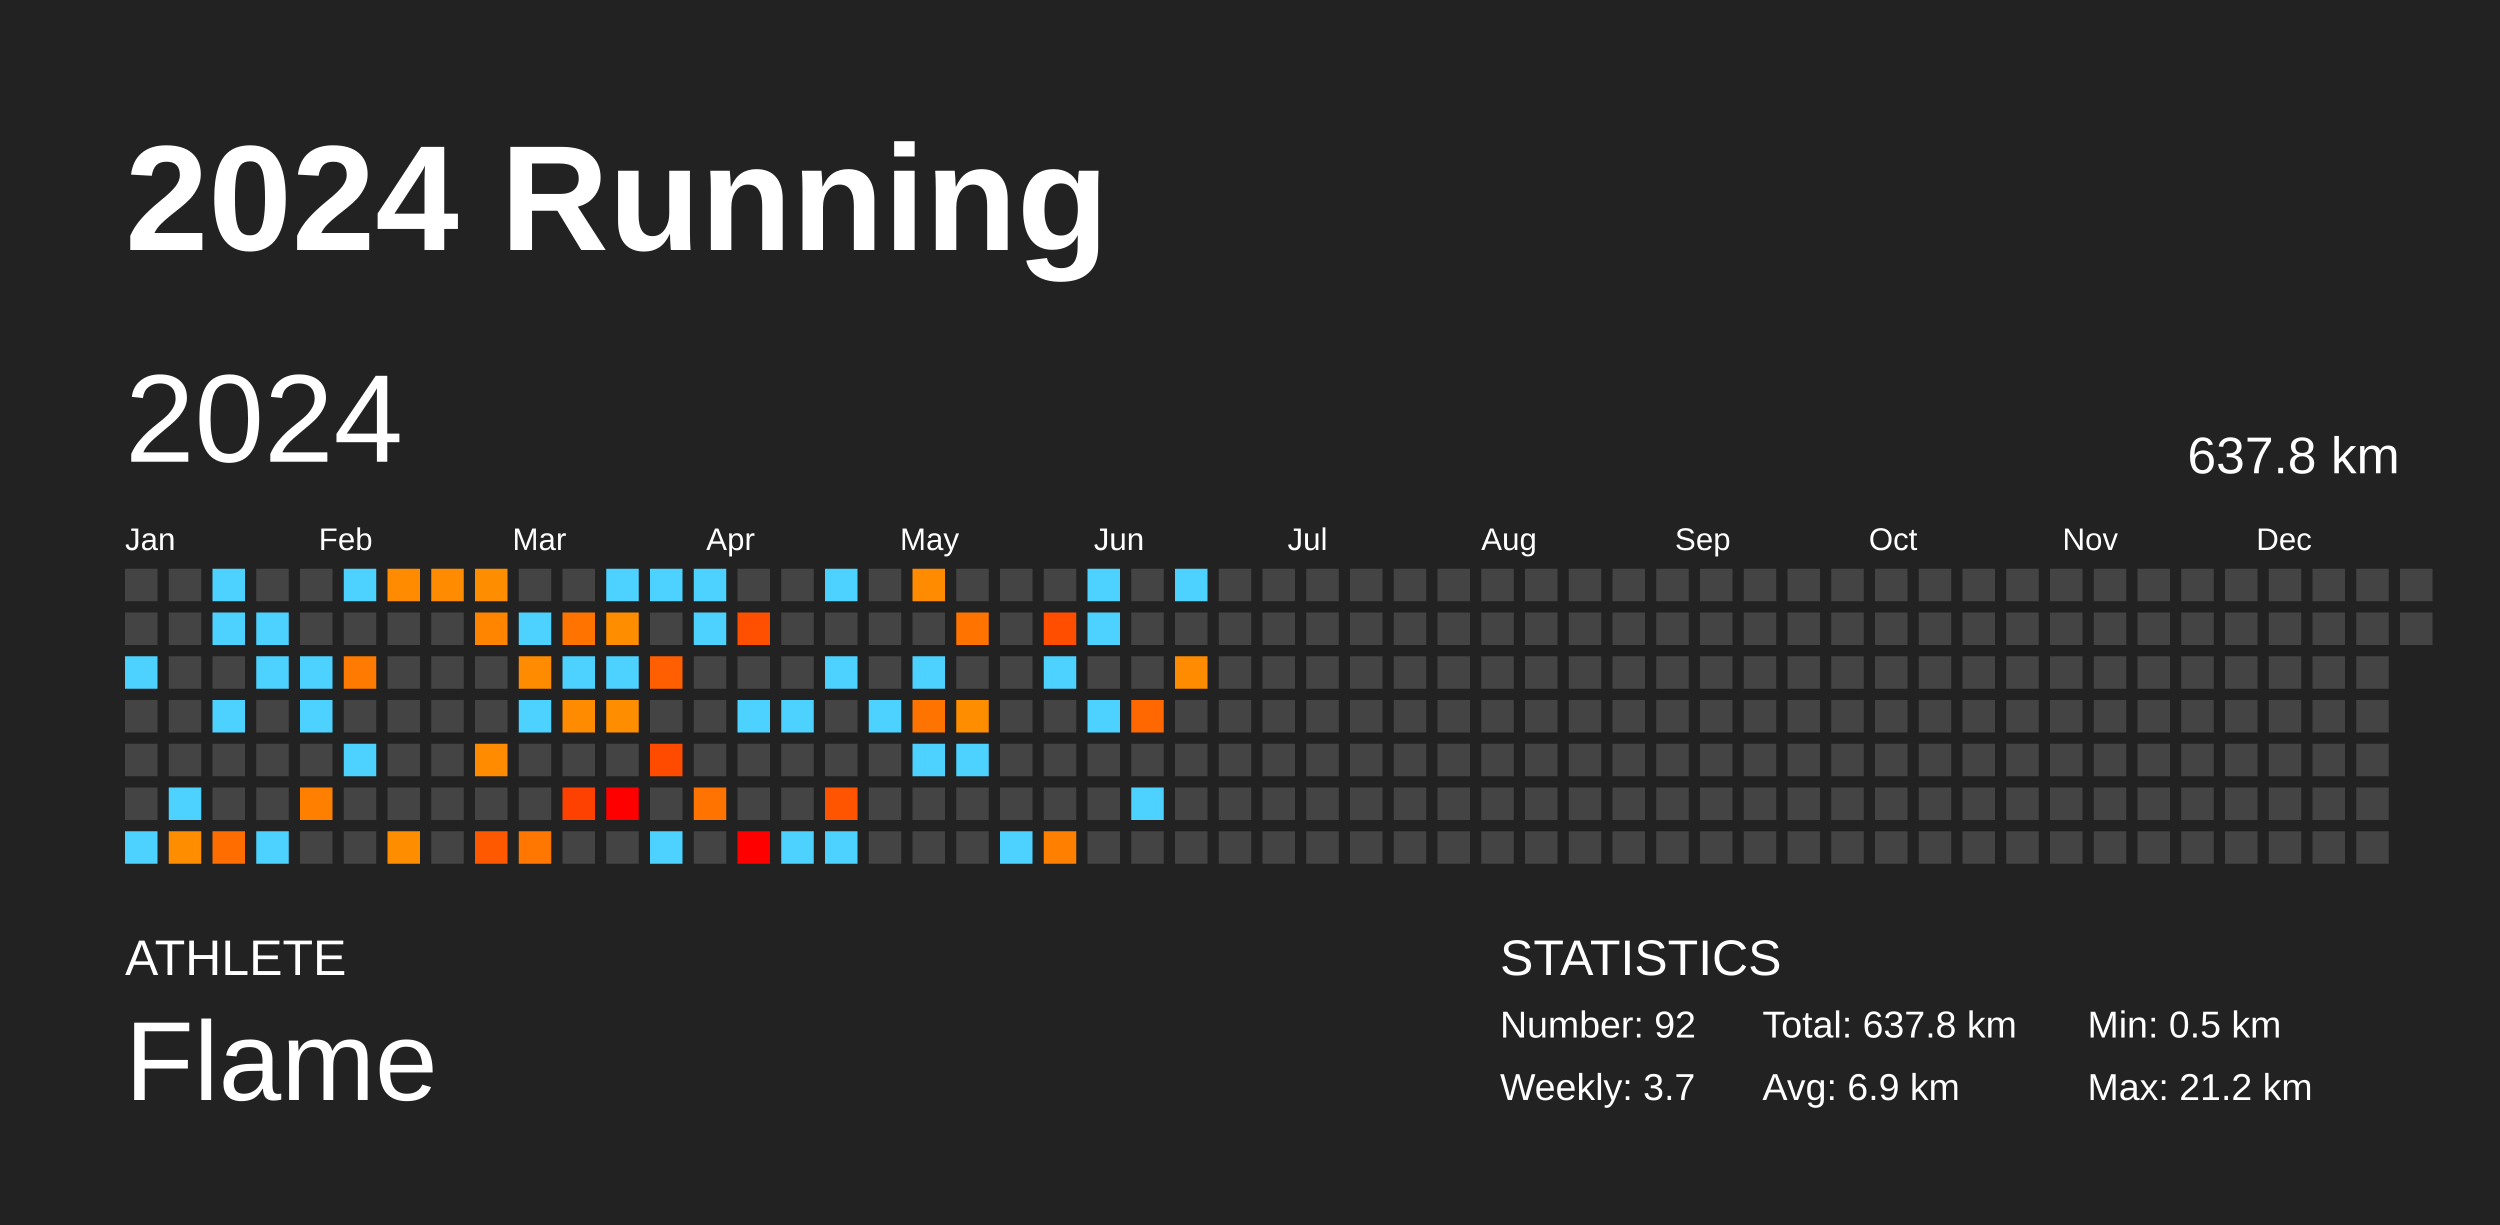
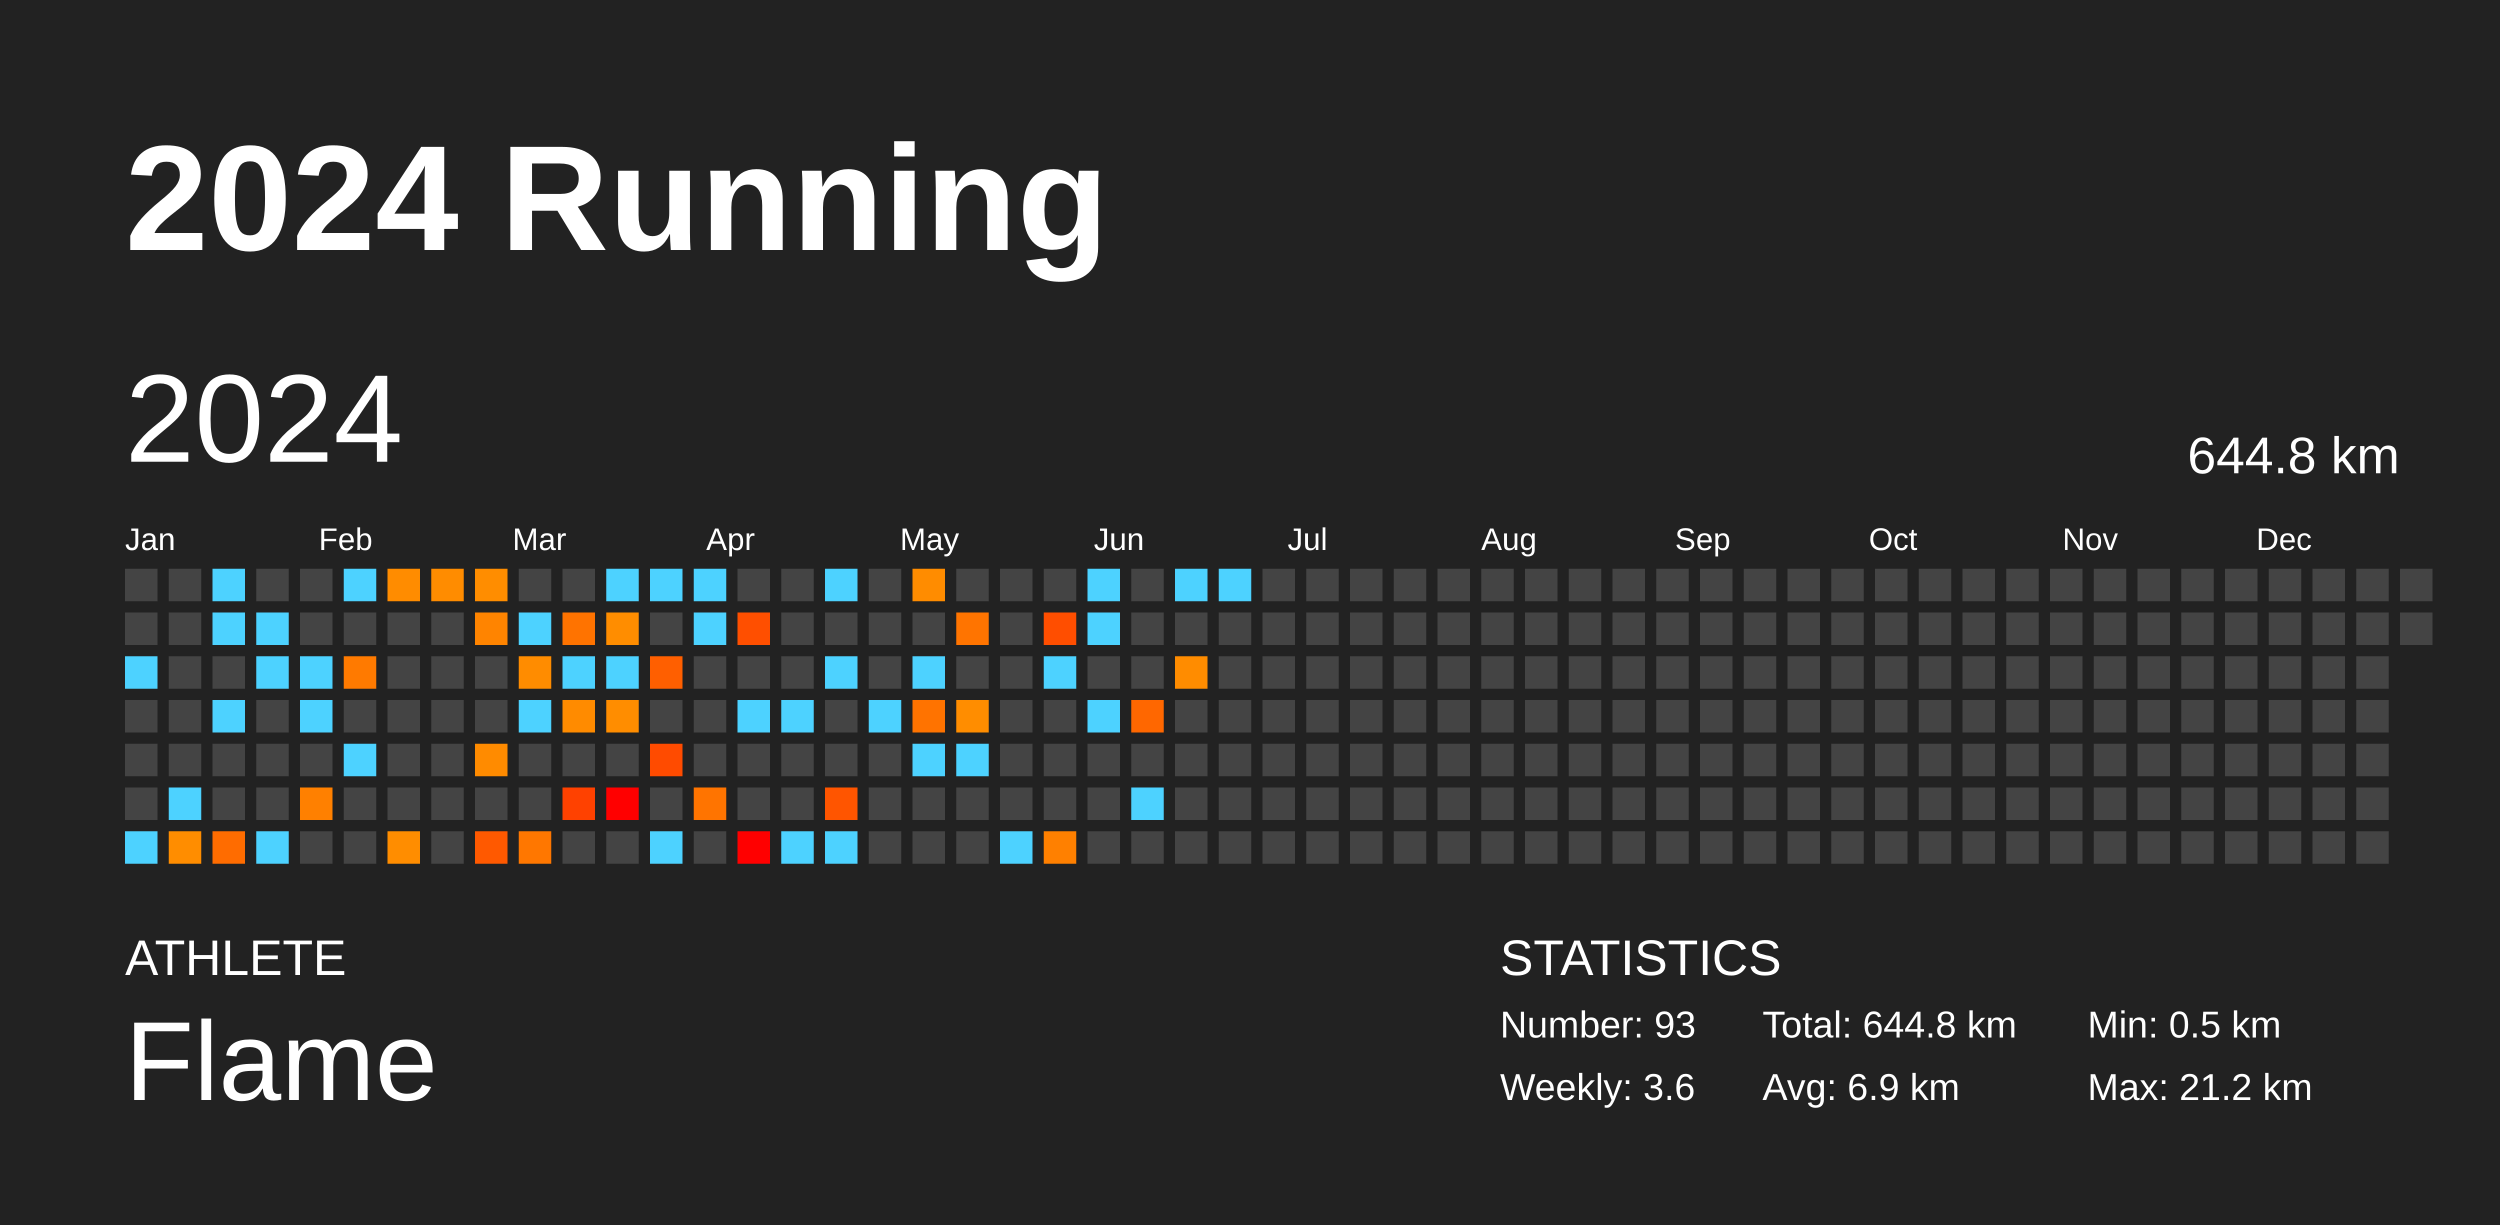
<svg xmlns="http://www.w3.org/2000/svg" baseProfile="full" height="98mm" version="1.1" viewBox="0,0,200,98" width="200mm">
  <defs />
  <rect fill="#222222" height="98" width="200" x="0" y="0" />
  <text fill="#FFFFFF" style="font-size:12px; font-family:Arial; font-weight:bold;" x="10" y="20">2024 Running</text>
  <text fill="#FFFFFF" style="font-size:4px; font-family:Arial" x="10" y="78">ATHLETE</text>
  <text fill="#FFFFFF" style="font-size:9px; font-family:Arial" x="10" y="88">Flame</text>
  <text fill="#FFFFFF" style="font-size:4px; font-family:Arial" x="120" y="78">STATISTICS</text>
-   <text fill="#FFFFFF" style="font-size:3px; font-family:Arial" x="120" y="83">Number: 92</text>
-   <text fill="#FFFFFF" style="font-size:3px; font-family:Arial" x="120" y="88">Weekly: 3.7</text>
-   <text fill="#FFFFFF" style="font-size:3px; font-family:Arial" x="141" y="83">Total: 637.8 km</text>
+   <text fill="#FFFFFF" style="font-size:3px; font-family:Arial" x="120" y="83">Number: 93</text>
+   <text fill="#FFFFFF" style="font-size:3px; font-family:Arial" x="120" y="88">Weekly: 3.6</text>
+   <text fill="#FFFFFF" style="font-size:3px; font-family:Arial" x="141" y="83">Total: 644.8 km</text>
  <text fill="#FFFFFF" style="font-size:3px; font-family:Arial" x="141" y="88">Avg: 6.9 km</text>
  <text fill="#FFFFFF" style="font-size:3px; font-family:Arial" x="167" y="83">Min: 0.5 km</text>
  <text fill="#FFFFFF" style="font-size:3px; font-family:Arial" x="167" y="88">Max: 21.2 km</text>
  <text dominant-baseline="hanging" fill="#FFFFFF" style="font-size:10.0px; font-family:Arial;" x="10" y="30">2024</text>
-   <text dominant-baseline="hanging" fill="#FFFFFF" style="font-size:4.125px; font-family:Arial;" x="175" y="35">637.8 km</text>
+   <text dominant-baseline="hanging" fill="#FFFFFF" style="font-size:4.125px; font-family:Arial;" x="175" y="35">644.8 km</text>
  <text fill="#FFFFFF" style="font-size:2.5px; font-family:Arial" x="10.0" y="44">Jan</text>
  <text fill="#FFFFFF" style="font-size:2.5px; font-family:Arial" x="25.5" y="44">Feb</text>
  <text fill="#FFFFFF" style="font-size:2.5px; font-family:Arial" x="41.0" y="44">Mar</text>
  <text fill="#FFFFFF" style="font-size:2.5px; font-family:Arial" x="56.5" y="44">Apr</text>
  <text fill="#FFFFFF" style="font-size:2.5px; font-family:Arial" x="72.0" y="44">May</text>
  <text fill="#FFFFFF" style="font-size:2.5px; font-family:Arial" x="87.5" y="44">Jun</text>
  <text fill="#FFFFFF" style="font-size:2.5px; font-family:Arial" x="103.0" y="44">Jul</text>
  <text fill="#FFFFFF" style="font-size:2.5px; font-family:Arial" x="118.5" y="44">Aug</text>
  <text fill="#FFFFFF" style="font-size:2.5px; font-family:Arial" x="134.0" y="44">Sep</text>
  <text fill="#FFFFFF" style="font-size:2.5px; font-family:Arial" x="149.5" y="44">Oct</text>
  <text fill="#FFFFFF" style="font-size:2.5px; font-family:Arial" x="165.0" y="44">Nov</text>
  <text fill="#FFFFFF" style="font-size:2.5px; font-family:Arial" x="180.5" y="44">Dec</text>
  <rect fill="#444444" height="2.6" width="2.6" x="10.0" y="45.5" />
  <rect fill="#444444" height="2.6" width="2.6" x="10.0" y="49.0" />
  <rect fill="#4dd2ff" height="2.6" width="2.6" x="10.0" y="52.5" />
  <rect fill="#444444" height="2.6" width="2.6" x="10.0" y="56.0" />
  <rect fill="#444444" height="2.6" width="2.6" x="10.0" y="59.5" />
  <rect fill="#444444" height="2.6" width="2.6" x="10.0" y="63.0" />
  <rect fill="#4dd2ff" height="2.6" width="2.6" x="10.0" y="66.5" />
  <rect fill="#444444" height="2.6" width="2.6" x="13.5" y="45.5" />
  <rect fill="#444444" height="2.6" width="2.6" x="13.5" y="49.0" />
  <rect fill="#444444" height="2.6" width="2.6" x="13.5" y="52.5" />
  <rect fill="#444444" height="2.6" width="2.6" x="13.5" y="56.0" />
  <rect fill="#444444" height="2.6" width="2.6" x="13.5" y="59.5" />
  <rect fill="#4dd2ff" height="2.6" width="2.6" x="13.5" y="63.0" />
  <rect fill="#ff8d00" height="2.6" width="2.6" x="13.5" y="66.5" />
  <rect fill="#4dd2ff" height="2.6" width="2.6" x="17.0" y="45.5" />
  <rect fill="#4dd2ff" height="2.6" width="2.6" x="17.0" y="49.0" />
  <rect fill="#444444" height="2.6" width="2.6" x="17.0" y="52.5" />
  <rect fill="#4dd2ff" height="2.6" width="2.6" x="17.0" y="56.0" />
  <rect fill="#444444" height="2.6" width="2.6" x="17.0" y="59.5" />
  <rect fill="#444444" height="2.6" width="2.6" x="17.0" y="63.0" />
  <rect fill="#ff6c00" height="2.6" width="2.6" x="17.0" y="66.5" />
  <rect fill="#444444" height="2.6" width="2.6" x="20.5" y="45.5" />
  <rect fill="#4dd2ff" height="2.6" width="2.6" x="20.5" y="49.0" />
  <rect fill="#4dd2ff" height="2.6" width="2.6" x="20.5" y="52.5" />
  <rect fill="#444444" height="2.6" width="2.6" x="20.5" y="56.0" />
  <rect fill="#444444" height="2.6" width="2.6" x="20.5" y="59.5" />
  <rect fill="#444444" height="2.6" width="2.6" x="20.5" y="63.0" />
  <rect fill="#4dd2ff" height="2.6" width="2.6" x="20.5" y="66.5" />
  <rect fill="#444444" height="2.6" width="2.6" x="24.0" y="45.5" />
  <rect fill="#444444" height="2.6" width="2.6" x="24.0" y="49.0" />
  <rect fill="#4dd2ff" height="2.6" width="2.6" x="24.0" y="52.5" />
  <rect fill="#4dd2ff" height="2.6" width="2.6" x="24.0" y="56.0" />
  <rect fill="#444444" height="2.6" width="2.6" x="24.0" y="59.5" />
  <rect fill="#ff8000" height="2.6" width="2.6" x="24.0" y="63.0" />
  <rect fill="#444444" height="2.6" width="2.6" x="24.0" y="66.5" />
  <rect fill="#4dd2ff" height="2.6" width="2.6" x="27.5" y="45.5" />
  <rect fill="#444444" height="2.6" width="2.6" x="27.5" y="49.0" />
  <rect fill="#ff7a00" height="2.6" width="2.6" x="27.5" y="52.5" />
  <rect fill="#444444" height="2.6" width="2.6" x="27.5" y="56.0" />
  <rect fill="#4dd2ff" height="2.6" width="2.6" x="27.5" y="59.5" />
  <rect fill="#444444" height="2.6" width="2.6" x="27.5" y="63.0" />
  <rect fill="#444444" height="2.6" width="2.6" x="27.5" y="66.5" />
  <rect fill="#ff8c00" height="2.6" width="2.6" x="31.0" y="45.5" />
  <rect fill="#444444" height="2.6" width="2.6" x="31.0" y="49.0" />
  <rect fill="#444444" height="2.6" width="2.6" x="31.0" y="52.5" />
  <rect fill="#444444" height="2.6" width="2.6" x="31.0" y="56.0" />
  <rect fill="#444444" height="2.6" width="2.6" x="31.0" y="59.5" />
  <rect fill="#444444" height="2.6" width="2.6" x="31.0" y="63.0" />
  <rect fill="#ff8d00" height="2.6" width="2.6" x="31.0" y="66.5" />
  <rect fill="#ff8c00" height="2.6" width="2.6" x="34.5" y="45.5" />
  <rect fill="#444444" height="2.6" width="2.6" x="34.5" y="49.0" />
  <rect fill="#444444" height="2.6" width="2.6" x="34.5" y="52.5" />
  <rect fill="#444444" height="2.6" width="2.6" x="34.5" y="56.0" />
  <rect fill="#444444" height="2.6" width="2.6" x="34.5" y="59.5" />
  <rect fill="#444444" height="2.6" width="2.6" x="34.5" y="63.0" />
  <rect fill="#444444" height="2.6" width="2.6" x="34.5" y="66.5" />
  <rect fill="#ff8d00" height="2.6" width="2.6" x="38.0" y="45.5" />
  <rect fill="#ff8400" height="2.6" width="2.6" x="38.0" y="49.0" />
  <rect fill="#444444" height="2.6" width="2.6" x="38.0" y="52.5" />
  <rect fill="#444444" height="2.6" width="2.6" x="38.0" y="56.0" />
  <rect fill="#ff8b00" height="2.6" width="2.6" x="38.0" y="59.5" />
  <rect fill="#444444" height="2.6" width="2.6" x="38.0" y="63.0" />
  <rect fill="#ff5900" height="2.6" width="2.6" x="38.0" y="66.5" />
  <rect fill="#444444" height="2.6" width="2.6" x="41.5" y="45.5" />
  <rect fill="#4dd2ff" height="2.6" width="2.6" x="41.5" y="49.0" />
  <rect fill="#ff8c00" height="2.6" width="2.6" x="41.5" y="52.5" />
  <rect fill="#4dd2ff" height="2.6" width="2.6" x="41.5" y="56.0" />
  <rect fill="#444444" height="2.6" width="2.6" x="41.5" y="59.5" />
  <rect fill="#444444" height="2.6" width="2.6" x="41.5" y="63.0" />
  <rect fill="#ff7700" height="2.6" width="2.6" x="41.5" y="66.5" />
  <rect fill="#444444" height="2.6" width="2.6" x="45.0" y="45.5" />
  <rect fill="#ff7300" height="2.6" width="2.6" x="45.0" y="49.0" />
  <rect fill="#4dd2ff" height="2.6" width="2.6" x="45.0" y="52.5" />
  <rect fill="#ff8b00" height="2.6" width="2.6" x="45.0" y="56.0" />
  <rect fill="#444444" height="2.6" width="2.6" x="45.0" y="59.5" />
  <rect fill="#ff4100" height="2.6" width="2.6" x="45.0" y="63.0" />
  <rect fill="#444444" height="2.6" width="2.6" x="45.0" y="66.5" />
  <rect fill="#4dd2ff" height="2.6" width="2.6" x="48.5" y="45.5" />
  <rect fill="#ff8d00" height="2.6" width="2.6" x="48.5" y="49.0" />
  <rect fill="#4dd2ff" height="2.6" width="2.6" x="48.5" y="52.5" />
  <rect fill="#ff8d00" height="2.6" width="2.6" x="48.5" y="56.0" />
  <rect fill="#444444" height="2.6" width="2.6" x="48.5" y="59.5" />
  <rect fill="red" height="2.6" width="2.6" x="48.5" y="63.0" />
  <rect fill="#444444" height="2.6" width="2.6" x="48.5" y="66.5" />
  <rect fill="#4dd2ff" height="2.6" width="2.6" x="52.0" y="45.5" />
  <rect fill="#444444" height="2.6" width="2.6" x="52.0" y="49.0" />
  <rect fill="#ff5f00" height="2.6" width="2.6" x="52.0" y="52.5" />
  <rect fill="#444444" height="2.6" width="2.6" x="52.0" y="56.0" />
  <rect fill="#ff4b00" height="2.6" width="2.6" x="52.0" y="59.5" />
  <rect fill="#444444" height="2.6" width="2.6" x="52.0" y="63.0" />
  <rect fill="#4dd2ff" height="2.6" width="2.6" x="52.0" y="66.5" />
  <rect fill="#4dd2ff" height="2.6" width="2.6" x="55.5" y="45.5" />
  <rect fill="#4dd2ff" height="2.6" width="2.6" x="55.5" y="49.0" />
  <rect fill="#444444" height="2.6" width="2.6" x="55.5" y="52.5" />
  <rect fill="#444444" height="2.6" width="2.6" x="55.5" y="56.0" />
  <rect fill="#444444" height="2.6" width="2.6" x="55.5" y="59.5" />
  <rect fill="#ff7400" height="2.6" width="2.6" x="55.5" y="63.0" />
  <rect fill="#444444" height="2.6" width="2.6" x="55.5" y="66.5" />
  <rect fill="#444444" height="2.6" width="2.6" x="59.0" y="45.5" />
  <rect fill="#ff4f00" height="2.6" width="2.6" x="59.0" y="49.0" />
  <rect fill="#444444" height="2.6" width="2.6" x="59.0" y="52.5" />
  <rect fill="#4dd2ff" height="2.6" width="2.6" x="59.0" y="56.0" />
  <rect fill="#444444" height="2.6" width="2.6" x="59.0" y="59.5" />
  <rect fill="#444444" height="2.6" width="2.6" x="59.0" y="63.0" />
  <rect fill="red" height="2.6" width="2.6" x="59.0" y="66.5" />
  <rect fill="#444444" height="2.6" width="2.6" x="62.5" y="45.5" />
  <rect fill="#444444" height="2.6" width="2.6" x="62.5" y="49.0" />
  <rect fill="#444444" height="2.6" width="2.6" x="62.5" y="52.5" />
  <rect fill="#4dd2ff" height="2.6" width="2.6" x="62.5" y="56.0" />
  <rect fill="#444444" height="2.6" width="2.6" x="62.5" y="59.5" />
  <rect fill="#444444" height="2.6" width="2.6" x="62.5" y="63.0" />
  <rect fill="#4dd2ff" height="2.6" width="2.6" x="62.5" y="66.5" />
  <rect fill="#4dd2ff" height="2.6" width="2.6" x="66.0" y="45.5" />
  <rect fill="#444444" height="2.6" width="2.6" x="66.0" y="49.0" />
  <rect fill="#4dd2ff" height="2.6" width="2.6" x="66.0" y="52.5" />
  <rect fill="#444444" height="2.6" width="2.6" x="66.0" y="56.0" />
  <rect fill="#444444" height="2.6" width="2.6" x="66.0" y="59.5" />
  <rect fill="#ff5500" height="2.6" width="2.6" x="66.0" y="63.0" />
  <rect fill="#4dd2ff" height="2.6" width="2.6" x="66.0" y="66.5" />
  <rect fill="#444444" height="2.6" width="2.6" x="69.5" y="45.5" />
  <rect fill="#444444" height="2.6" width="2.6" x="69.5" y="49.0" />
  <rect fill="#444444" height="2.6" width="2.6" x="69.5" y="52.5" />
  <rect fill="#4dd2ff" height="2.6" width="2.6" x="69.5" y="56.0" />
  <rect fill="#444444" height="2.6" width="2.6" x="69.5" y="59.5" />
  <rect fill="#444444" height="2.6" width="2.6" x="69.5" y="63.0" />
  <rect fill="#444444" height="2.6" width="2.6" x="69.5" y="66.5" />
  <rect fill="#ff8c00" height="2.6" width="2.6" x="73.0" y="45.5" />
  <rect fill="#444444" height="2.6" width="2.6" x="73.0" y="49.0" />
  <rect fill="#4dd2ff" height="2.6" width="2.6" x="73.0" y="52.5" />
  <rect fill="#ff7300" height="2.6" width="2.6" x="73.0" y="56.0" />
  <rect fill="#4dd2ff" height="2.6" width="2.6" x="73.0" y="59.5" />
  <rect fill="#444444" height="2.6" width="2.6" x="73.0" y="63.0" />
  <rect fill="#444444" height="2.6" width="2.6" x="73.0" y="66.5" />
  <rect fill="#444444" height="2.6" width="2.6" x="76.5" y="45.5" />
  <rect fill="#ff7400" height="2.6" width="2.6" x="76.5" y="49.0" />
  <rect fill="#444444" height="2.6" width="2.6" x="76.5" y="52.5" />
  <rect fill="#ff8d00" height="2.6" width="2.6" x="76.5" y="56.0" />
  <rect fill="#4dd2ff" height="2.6" width="2.6" x="76.5" y="59.5" />
  <rect fill="#444444" height="2.6" width="2.6" x="76.5" y="63.0" />
  <rect fill="#444444" height="2.6" width="2.6" x="76.5" y="66.5" />
  <rect fill="#444444" height="2.6" width="2.6" x="80.0" y="45.5" />
  <rect fill="#444444" height="2.6" width="2.6" x="80.0" y="49.0" />
  <rect fill="#444444" height="2.6" width="2.6" x="80.0" y="52.5" />
  <rect fill="#444444" height="2.6" width="2.6" x="80.0" y="56.0" />
  <rect fill="#444444" height="2.6" width="2.6" x="80.0" y="59.5" />
  <rect fill="#444444" height="2.6" width="2.6" x="80.0" y="63.0" />
  <rect fill="#4dd2ff" height="2.6" width="2.6" x="80.0" y="66.5" />
  <rect fill="#444444" height="2.6" width="2.6" x="83.5" y="45.5" />
  <rect fill="#ff4e00" height="2.6" width="2.6" x="83.5" y="49.0" />
  <rect fill="#4dd2ff" height="2.6" width="2.6" x="83.5" y="52.5" />
  <rect fill="#444444" height="2.6" width="2.6" x="83.5" y="56.0" />
  <rect fill="#444444" height="2.6" width="2.6" x="83.5" y="59.5" />
  <rect fill="#444444" height="2.6" width="2.6" x="83.5" y="63.0" />
  <rect fill="#ff8000" height="2.6" width="2.6" x="83.5" y="66.5" />
  <rect fill="#4dd2ff" height="2.6" width="2.6" x="87.0" y="45.5" />
  <rect fill="#4dd2ff" height="2.6" width="2.6" x="87.0" y="49.0" />
  <rect fill="#444444" height="2.6" width="2.6" x="87.0" y="52.5" />
  <rect fill="#4dd2ff" height="2.6" width="2.6" x="87.0" y="56.0" />
  <rect fill="#444444" height="2.6" width="2.6" x="87.0" y="59.5" />
  <rect fill="#444444" height="2.6" width="2.6" x="87.0" y="63.0" />
  <rect fill="#444444" height="2.6" width="2.6" x="87.0" y="66.5" />
  <rect fill="#444444" height="2.6" width="2.6" x="90.5" y="45.5" />
  <rect fill="#444444" height="2.6" width="2.6" x="90.5" y="49.0" />
  <rect fill="#444444" height="2.6" width="2.6" x="90.5" y="52.5" />
  <rect fill="#ff6700" height="2.6" width="2.6" x="90.5" y="56.0" />
  <rect fill="#444444" height="2.6" width="2.6" x="90.5" y="59.5" />
  <rect fill="#4dd2ff" height="2.6" width="2.6" x="90.5" y="63.0" />
  <rect fill="#444444" height="2.6" width="2.6" x="90.5" y="66.5" />
  <rect fill="#4dd2ff" height="2.6" width="2.6" x="94.0" y="45.5" />
  <rect fill="#444444" height="2.6" width="2.6" x="94.0" y="49.0" />
  <rect fill="#ff8c00" height="2.6" width="2.6" x="94.0" y="52.5" />
  <rect fill="#444444" height="2.6" width="2.6" x="94.0" y="56.0" />
  <rect fill="#444444" height="2.6" width="2.6" x="94.0" y="59.5" />
  <rect fill="#444444" height="2.6" width="2.6" x="94.0" y="63.0" />
  <rect fill="#444444" height="2.6" width="2.6" x="94.0" y="66.5" />
-   <rect fill="#444444" height="2.6" width="2.6" x="97.5" y="45.5" />
+   <rect fill="#4dd2ff" height="2.6" width="2.6" x="97.5" y="45.5" />
  <rect fill="#444444" height="2.6" width="2.6" x="97.5" y="49.0" />
  <rect fill="#444444" height="2.6" width="2.6" x="97.5" y="52.5" />
  <rect fill="#444444" height="2.6" width="2.6" x="97.5" y="56.0" />
  <rect fill="#444444" height="2.6" width="2.6" x="97.5" y="59.5" />
  <rect fill="#444444" height="2.6" width="2.6" x="97.5" y="63.0" />
  <rect fill="#444444" height="2.6" width="2.6" x="97.5" y="66.5" />
  <rect fill="#444444" height="2.6" width="2.6" x="101.0" y="45.5" />
  <rect fill="#444444" height="2.6" width="2.6" x="101.0" y="49.0" />
  <rect fill="#444444" height="2.6" width="2.6" x="101.0" y="52.5" />
  <rect fill="#444444" height="2.6" width="2.6" x="101.0" y="56.0" />
  <rect fill="#444444" height="2.6" width="2.6" x="101.0" y="59.5" />
  <rect fill="#444444" height="2.6" width="2.6" x="101.0" y="63.0" />
  <rect fill="#444444" height="2.6" width="2.6" x="101.0" y="66.5" />
  <rect fill="#444444" height="2.6" width="2.6" x="104.5" y="45.5" />
  <rect fill="#444444" height="2.6" width="2.6" x="104.5" y="49.0" />
  <rect fill="#444444" height="2.6" width="2.6" x="104.5" y="52.5" />
  <rect fill="#444444" height="2.6" width="2.6" x="104.5" y="56.0" />
  <rect fill="#444444" height="2.6" width="2.6" x="104.5" y="59.5" />
  <rect fill="#444444" height="2.6" width="2.6" x="104.5" y="63.0" />
  <rect fill="#444444" height="2.6" width="2.6" x="104.5" y="66.5" />
  <rect fill="#444444" height="2.6" width="2.6" x="108.0" y="45.5" />
  <rect fill="#444444" height="2.6" width="2.6" x="108.0" y="49.0" />
  <rect fill="#444444" height="2.6" width="2.6" x="108.0" y="52.5" />
  <rect fill="#444444" height="2.6" width="2.6" x="108.0" y="56.0" />
  <rect fill="#444444" height="2.6" width="2.6" x="108.0" y="59.5" />
  <rect fill="#444444" height="2.6" width="2.6" x="108.0" y="63.0" />
  <rect fill="#444444" height="2.6" width="2.6" x="108.0" y="66.5" />
  <rect fill="#444444" height="2.6" width="2.6" x="111.5" y="45.5" />
  <rect fill="#444444" height="2.6" width="2.6" x="111.5" y="49.0" />
  <rect fill="#444444" height="2.6" width="2.6" x="111.5" y="52.5" />
  <rect fill="#444444" height="2.6" width="2.6" x="111.5" y="56.0" />
  <rect fill="#444444" height="2.6" width="2.6" x="111.5" y="59.5" />
  <rect fill="#444444" height="2.6" width="2.6" x="111.5" y="63.0" />
  <rect fill="#444444" height="2.6" width="2.6" x="111.5" y="66.5" />
  <rect fill="#444444" height="2.6" width="2.6" x="115.0" y="45.5" />
  <rect fill="#444444" height="2.6" width="2.6" x="115.0" y="49.0" />
  <rect fill="#444444" height="2.6" width="2.6" x="115.0" y="52.5" />
  <rect fill="#444444" height="2.6" width="2.6" x="115.0" y="56.0" />
  <rect fill="#444444" height="2.6" width="2.6" x="115.0" y="59.5" />
  <rect fill="#444444" height="2.6" width="2.6" x="115.0" y="63.0" />
  <rect fill="#444444" height="2.6" width="2.6" x="115.0" y="66.5" />
  <rect fill="#444444" height="2.6" width="2.6" x="118.5" y="45.5" />
  <rect fill="#444444" height="2.6" width="2.6" x="118.5" y="49.0" />
  <rect fill="#444444" height="2.6" width="2.6" x="118.5" y="52.5" />
  <rect fill="#444444" height="2.6" width="2.6" x="118.5" y="56.0" />
  <rect fill="#444444" height="2.6" width="2.6" x="118.5" y="59.5" />
  <rect fill="#444444" height="2.6" width="2.6" x="118.5" y="63.0" />
  <rect fill="#444444" height="2.6" width="2.6" x="118.5" y="66.5" />
  <rect fill="#444444" height="2.6" width="2.6" x="122.0" y="45.5" />
  <rect fill="#444444" height="2.6" width="2.6" x="122.0" y="49.0" />
  <rect fill="#444444" height="2.6" width="2.6" x="122.0" y="52.5" />
  <rect fill="#444444" height="2.6" width="2.6" x="122.0" y="56.0" />
  <rect fill="#444444" height="2.6" width="2.6" x="122.0" y="59.5" />
  <rect fill="#444444" height="2.6" width="2.6" x="122.0" y="63.0" />
  <rect fill="#444444" height="2.6" width="2.6" x="122.0" y="66.5" />
  <rect fill="#444444" height="2.6" width="2.6" x="125.5" y="45.5" />
  <rect fill="#444444" height="2.6" width="2.6" x="125.5" y="49.0" />
  <rect fill="#444444" height="2.6" width="2.6" x="125.5" y="52.5" />
  <rect fill="#444444" height="2.6" width="2.6" x="125.5" y="56.0" />
  <rect fill="#444444" height="2.6" width="2.6" x="125.5" y="59.5" />
  <rect fill="#444444" height="2.6" width="2.6" x="125.5" y="63.0" />
  <rect fill="#444444" height="2.6" width="2.6" x="125.5" y="66.5" />
  <rect fill="#444444" height="2.6" width="2.6" x="129.0" y="45.5" />
  <rect fill="#444444" height="2.6" width="2.6" x="129.0" y="49.0" />
  <rect fill="#444444" height="2.6" width="2.6" x="129.0" y="52.5" />
  <rect fill="#444444" height="2.6" width="2.6" x="129.0" y="56.0" />
  <rect fill="#444444" height="2.6" width="2.6" x="129.0" y="59.5" />
  <rect fill="#444444" height="2.6" width="2.6" x="129.0" y="63.0" />
  <rect fill="#444444" height="2.6" width="2.6" x="129.0" y="66.5" />
  <rect fill="#444444" height="2.6" width="2.6" x="132.5" y="45.5" />
  <rect fill="#444444" height="2.6" width="2.6" x="132.5" y="49.0" />
  <rect fill="#444444" height="2.6" width="2.6" x="132.5" y="52.5" />
  <rect fill="#444444" height="2.6" width="2.6" x="132.5" y="56.0" />
  <rect fill="#444444" height="2.6" width="2.6" x="132.5" y="59.5" />
  <rect fill="#444444" height="2.6" width="2.6" x="132.5" y="63.0" />
  <rect fill="#444444" height="2.6" width="2.6" x="132.5" y="66.5" />
  <rect fill="#444444" height="2.6" width="2.6" x="136.0" y="45.5" />
  <rect fill="#444444" height="2.6" width="2.6" x="136.0" y="49.0" />
  <rect fill="#444444" height="2.6" width="2.6" x="136.0" y="52.5" />
  <rect fill="#444444" height="2.6" width="2.6" x="136.0" y="56.0" />
  <rect fill="#444444" height="2.6" width="2.6" x="136.0" y="59.5" />
  <rect fill="#444444" height="2.6" width="2.6" x="136.0" y="63.0" />
  <rect fill="#444444" height="2.6" width="2.6" x="136.0" y="66.5" />
  <rect fill="#444444" height="2.6" width="2.6" x="139.5" y="45.5" />
  <rect fill="#444444" height="2.6" width="2.6" x="139.5" y="49.0" />
  <rect fill="#444444" height="2.6" width="2.6" x="139.5" y="52.5" />
  <rect fill="#444444" height="2.6" width="2.6" x="139.5" y="56.0" />
  <rect fill="#444444" height="2.6" width="2.6" x="139.5" y="59.5" />
  <rect fill="#444444" height="2.6" width="2.6" x="139.5" y="63.0" />
  <rect fill="#444444" height="2.6" width="2.6" x="139.5" y="66.5" />
  <rect fill="#444444" height="2.6" width="2.6" x="143.0" y="45.5" />
  <rect fill="#444444" height="2.6" width="2.6" x="143.0" y="49.0" />
  <rect fill="#444444" height="2.6" width="2.6" x="143.0" y="52.5" />
  <rect fill="#444444" height="2.6" width="2.6" x="143.0" y="56.0" />
  <rect fill="#444444" height="2.6" width="2.6" x="143.0" y="59.5" />
  <rect fill="#444444" height="2.6" width="2.6" x="143.0" y="63.0" />
  <rect fill="#444444" height="2.6" width="2.6" x="143.0" y="66.5" />
  <rect fill="#444444" height="2.6" width="2.6" x="146.5" y="45.5" />
  <rect fill="#444444" height="2.6" width="2.6" x="146.5" y="49.0" />
  <rect fill="#444444" height="2.6" width="2.6" x="146.5" y="52.5" />
  <rect fill="#444444" height="2.6" width="2.6" x="146.5" y="56.0" />
  <rect fill="#444444" height="2.6" width="2.6" x="146.5" y="59.5" />
  <rect fill="#444444" height="2.6" width="2.6" x="146.5" y="63.0" />
  <rect fill="#444444" height="2.6" width="2.6" x="146.5" y="66.5" />
  <rect fill="#444444" height="2.6" width="2.6" x="150.0" y="45.5" />
  <rect fill="#444444" height="2.6" width="2.6" x="150.0" y="49.0" />
  <rect fill="#444444" height="2.6" width="2.6" x="150.0" y="52.5" />
  <rect fill="#444444" height="2.6" width="2.6" x="150.0" y="56.0" />
  <rect fill="#444444" height="2.6" width="2.6" x="150.0" y="59.5" />
  <rect fill="#444444" height="2.6" width="2.6" x="150.0" y="63.0" />
  <rect fill="#444444" height="2.6" width="2.6" x="150.0" y="66.5" />
  <rect fill="#444444" height="2.6" width="2.6" x="153.5" y="45.5" />
  <rect fill="#444444" height="2.6" width="2.6" x="153.5" y="49.0" />
  <rect fill="#444444" height="2.6" width="2.6" x="153.5" y="52.5" />
  <rect fill="#444444" height="2.6" width="2.6" x="153.5" y="56.0" />
  <rect fill="#444444" height="2.6" width="2.6" x="153.5" y="59.5" />
  <rect fill="#444444" height="2.6" width="2.6" x="153.5" y="63.0" />
  <rect fill="#444444" height="2.6" width="2.6" x="153.5" y="66.5" />
  <rect fill="#444444" height="2.6" width="2.6" x="157.0" y="45.5" />
  <rect fill="#444444" height="2.6" width="2.6" x="157.0" y="49.0" />
  <rect fill="#444444" height="2.6" width="2.6" x="157.0" y="52.5" />
  <rect fill="#444444" height="2.6" width="2.6" x="157.0" y="56.0" />
  <rect fill="#444444" height="2.6" width="2.6" x="157.0" y="59.5" />
  <rect fill="#444444" height="2.6" width="2.6" x="157.0" y="63.0" />
  <rect fill="#444444" height="2.6" width="2.6" x="157.0" y="66.5" />
  <rect fill="#444444" height="2.6" width="2.6" x="160.5" y="45.5" />
  <rect fill="#444444" height="2.6" width="2.6" x="160.5" y="49.0" />
  <rect fill="#444444" height="2.6" width="2.6" x="160.5" y="52.5" />
  <rect fill="#444444" height="2.6" width="2.6" x="160.5" y="56.0" />
  <rect fill="#444444" height="2.6" width="2.6" x="160.5" y="59.5" />
  <rect fill="#444444" height="2.6" width="2.6" x="160.5" y="63.0" />
  <rect fill="#444444" height="2.6" width="2.6" x="160.5" y="66.5" />
  <rect fill="#444444" height="2.6" width="2.6" x="164.0" y="45.5" />
  <rect fill="#444444" height="2.6" width="2.6" x="164.0" y="49.0" />
  <rect fill="#444444" height="2.6" width="2.6" x="164.0" y="52.5" />
  <rect fill="#444444" height="2.6" width="2.6" x="164.0" y="56.0" />
  <rect fill="#444444" height="2.6" width="2.6" x="164.0" y="59.5" />
  <rect fill="#444444" height="2.6" width="2.6" x="164.0" y="63.0" />
  <rect fill="#444444" height="2.6" width="2.6" x="164.0" y="66.5" />
  <rect fill="#444444" height="2.6" width="2.6" x="167.5" y="45.5" />
  <rect fill="#444444" height="2.6" width="2.6" x="167.5" y="49.0" />
  <rect fill="#444444" height="2.6" width="2.6" x="167.5" y="52.5" />
  <rect fill="#444444" height="2.6" width="2.6" x="167.5" y="56.0" />
  <rect fill="#444444" height="2.6" width="2.6" x="167.5" y="59.5" />
  <rect fill="#444444" height="2.6" width="2.6" x="167.5" y="63.0" />
  <rect fill="#444444" height="2.6" width="2.6" x="167.5" y="66.5" />
  <rect fill="#444444" height="2.6" width="2.6" x="171.0" y="45.5" />
  <rect fill="#444444" height="2.6" width="2.6" x="171.0" y="49.0" />
  <rect fill="#444444" height="2.6" width="2.6" x="171.0" y="52.5" />
  <rect fill="#444444" height="2.6" width="2.6" x="171.0" y="56.0" />
  <rect fill="#444444" height="2.6" width="2.6" x="171.0" y="59.5" />
  <rect fill="#444444" height="2.6" width="2.6" x="171.0" y="63.0" />
  <rect fill="#444444" height="2.6" width="2.6" x="171.0" y="66.5" />
  <rect fill="#444444" height="2.6" width="2.6" x="174.5" y="45.5" />
  <rect fill="#444444" height="2.6" width="2.6" x="174.5" y="49.0" />
  <rect fill="#444444" height="2.6" width="2.6" x="174.5" y="52.5" />
  <rect fill="#444444" height="2.6" width="2.6" x="174.5" y="56.0" />
  <rect fill="#444444" height="2.6" width="2.6" x="174.5" y="59.5" />
  <rect fill="#444444" height="2.6" width="2.6" x="174.5" y="63.0" />
  <rect fill="#444444" height="2.6" width="2.6" x="174.5" y="66.5" />
  <rect fill="#444444" height="2.6" width="2.6" x="178.0" y="45.5" />
  <rect fill="#444444" height="2.6" width="2.6" x="178.0" y="49.0" />
  <rect fill="#444444" height="2.6" width="2.6" x="178.0" y="52.5" />
  <rect fill="#444444" height="2.6" width="2.6" x="178.0" y="56.0" />
  <rect fill="#444444" height="2.6" width="2.6" x="178.0" y="59.5" />
  <rect fill="#444444" height="2.6" width="2.6" x="178.0" y="63.0" />
  <rect fill="#444444" height="2.6" width="2.6" x="178.0" y="66.5" />
  <rect fill="#444444" height="2.6" width="2.6" x="181.5" y="45.5" />
  <rect fill="#444444" height="2.6" width="2.6" x="181.5" y="49.0" />
  <rect fill="#444444" height="2.6" width="2.6" x="181.5" y="52.5" />
  <rect fill="#444444" height="2.6" width="2.6" x="181.5" y="56.0" />
  <rect fill="#444444" height="2.6" width="2.6" x="181.5" y="59.5" />
  <rect fill="#444444" height="2.6" width="2.6" x="181.5" y="63.0" />
  <rect fill="#444444" height="2.6" width="2.6" x="181.5" y="66.5" />
  <rect fill="#444444" height="2.6" width="2.6" x="185.0" y="45.5" />
  <rect fill="#444444" height="2.6" width="2.6" x="185.0" y="49.0" />
  <rect fill="#444444" height="2.6" width="2.6" x="185.0" y="52.5" />
  <rect fill="#444444" height="2.6" width="2.6" x="185.0" y="56.0" />
  <rect fill="#444444" height="2.6" width="2.6" x="185.0" y="59.5" />
  <rect fill="#444444" height="2.6" width="2.6" x="185.0" y="63.0" />
  <rect fill="#444444" height="2.6" width="2.6" x="185.0" y="66.5" />
  <rect fill="#444444" height="2.6" width="2.6" x="188.5" y="45.5" />
  <rect fill="#444444" height="2.6" width="2.6" x="188.5" y="49.0" />
  <rect fill="#444444" height="2.6" width="2.6" x="188.5" y="52.5" />
  <rect fill="#444444" height="2.6" width="2.6" x="188.5" y="56.0" />
  <rect fill="#444444" height="2.6" width="2.6" x="188.5" y="59.5" />
  <rect fill="#444444" height="2.6" width="2.6" x="188.5" y="63.0" />
  <rect fill="#444444" height="2.6" width="2.6" x="188.5" y="66.5" />
  <rect fill="#444444" height="2.6" width="2.6" x="192.0" y="45.5" />
  <rect fill="#444444" height="2.6" width="2.6" x="192.0" y="49.0" />
</svg>
